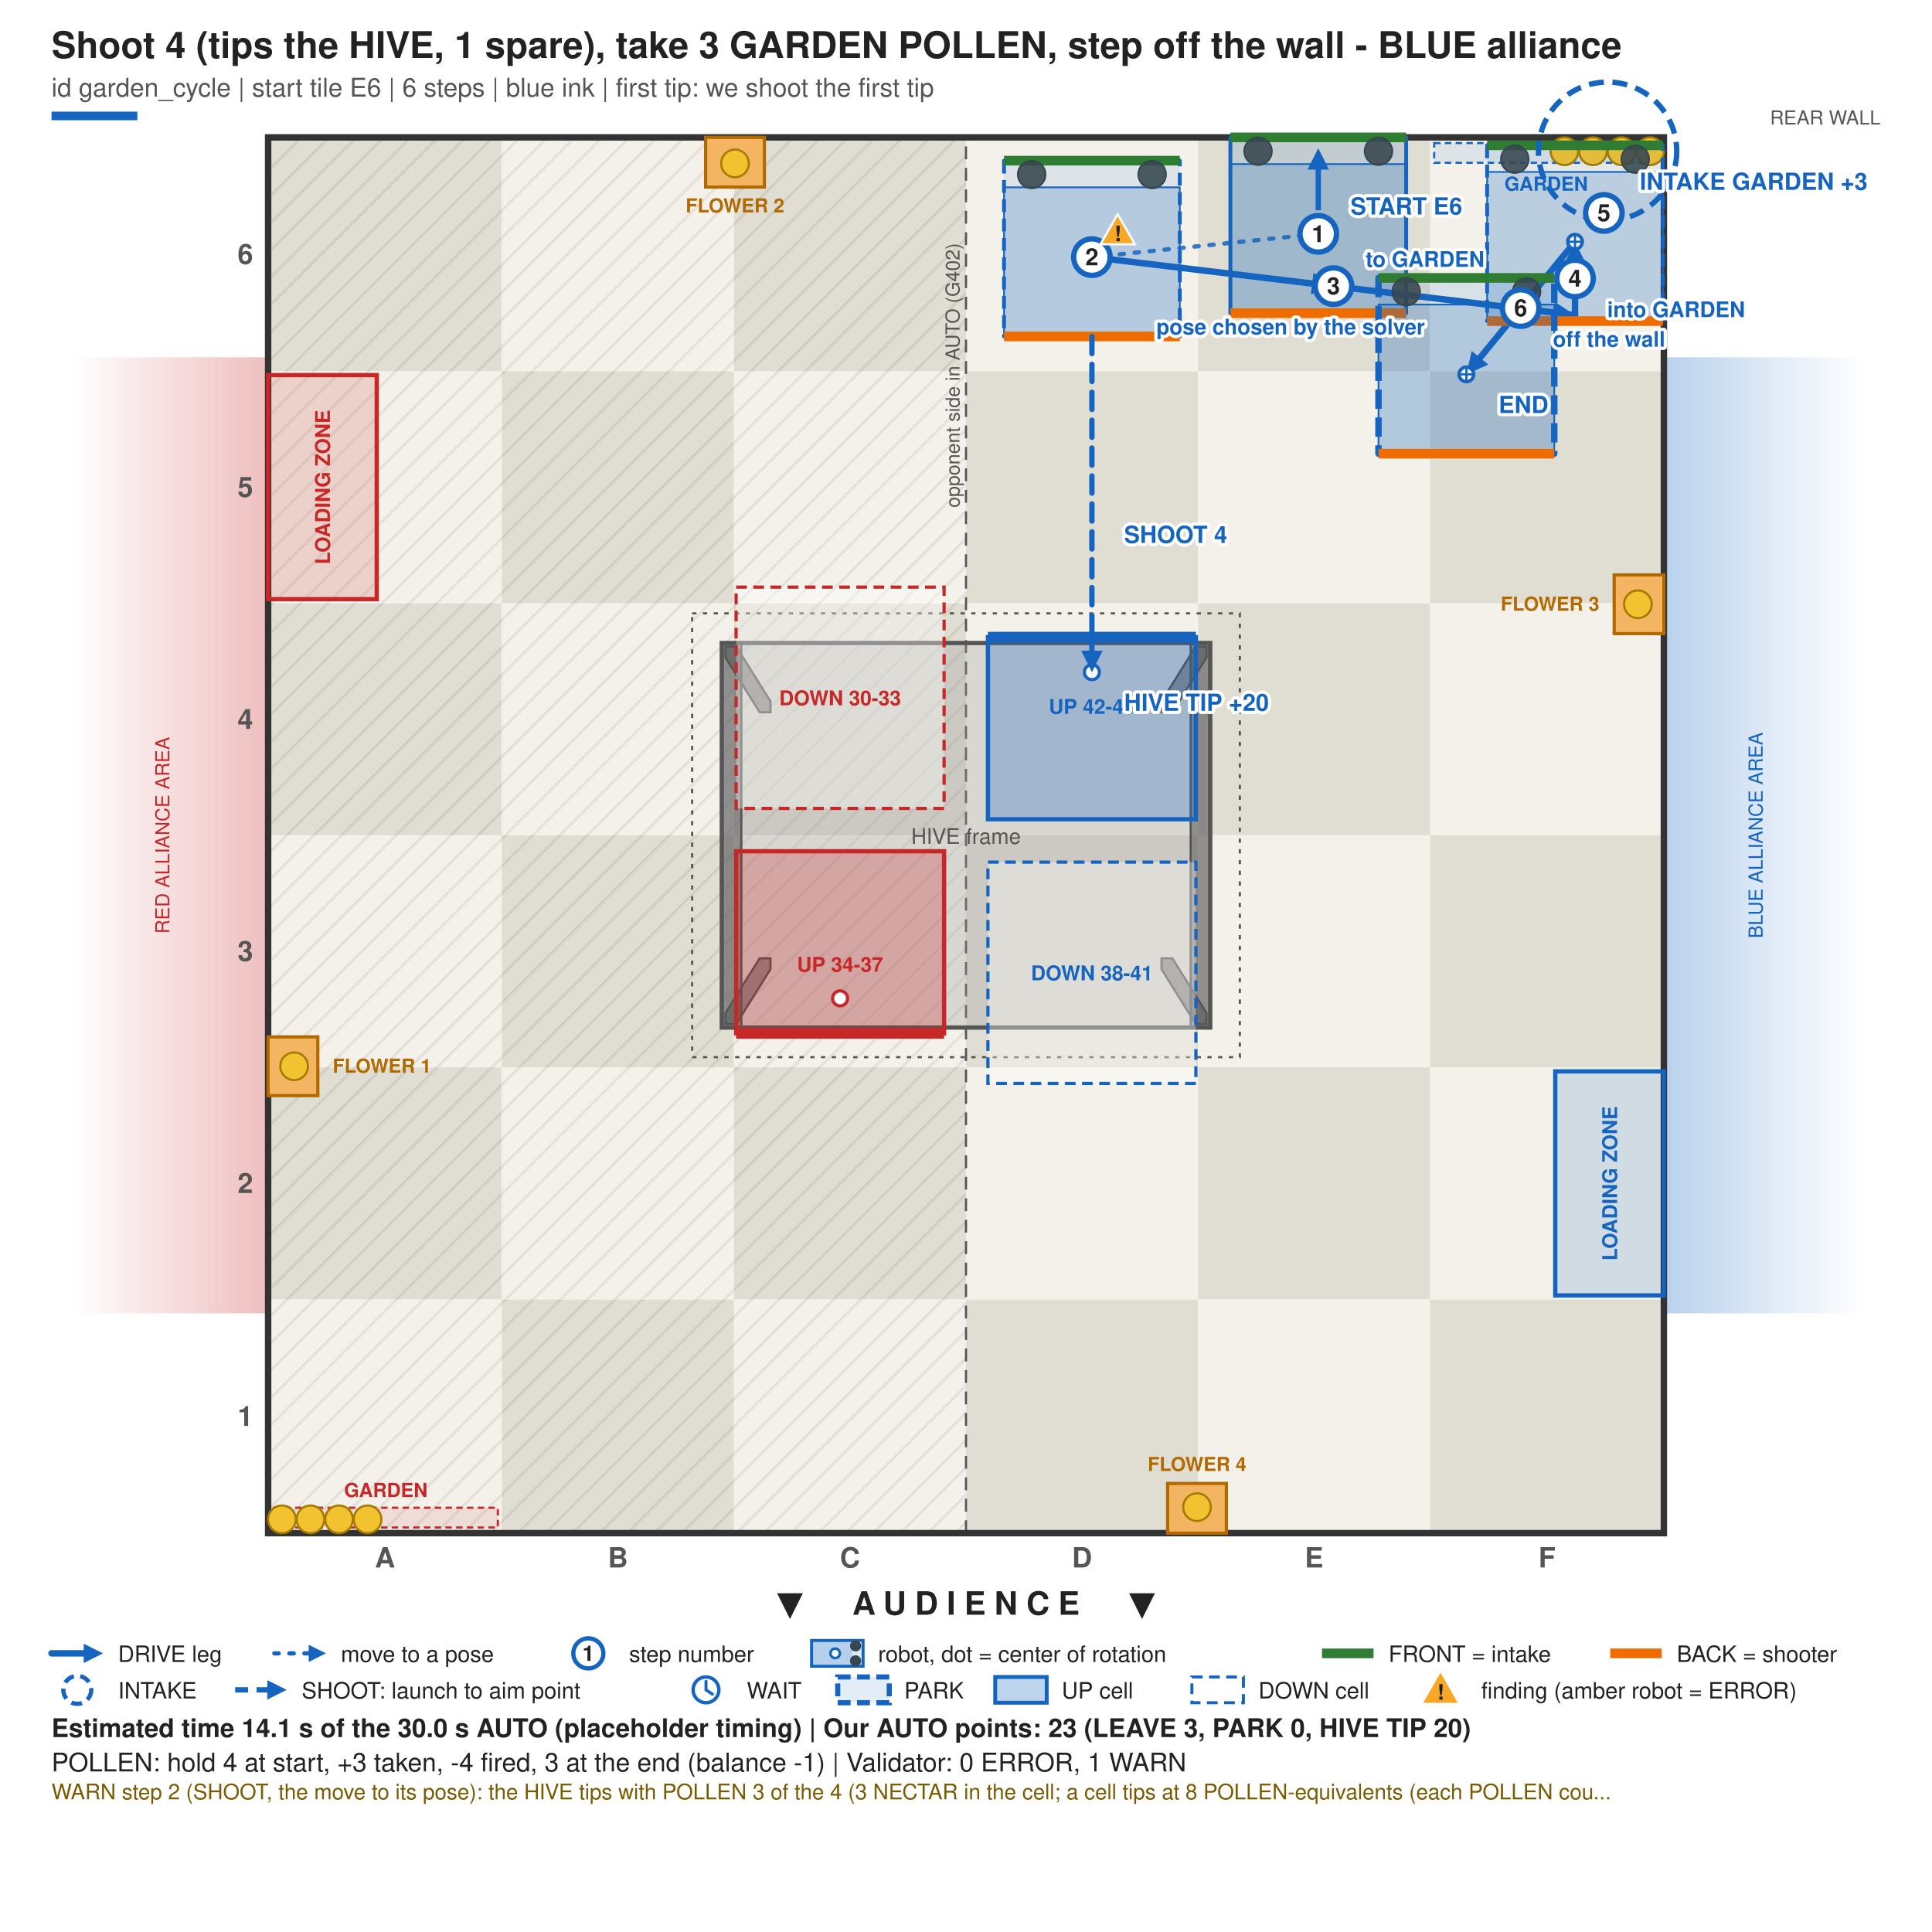
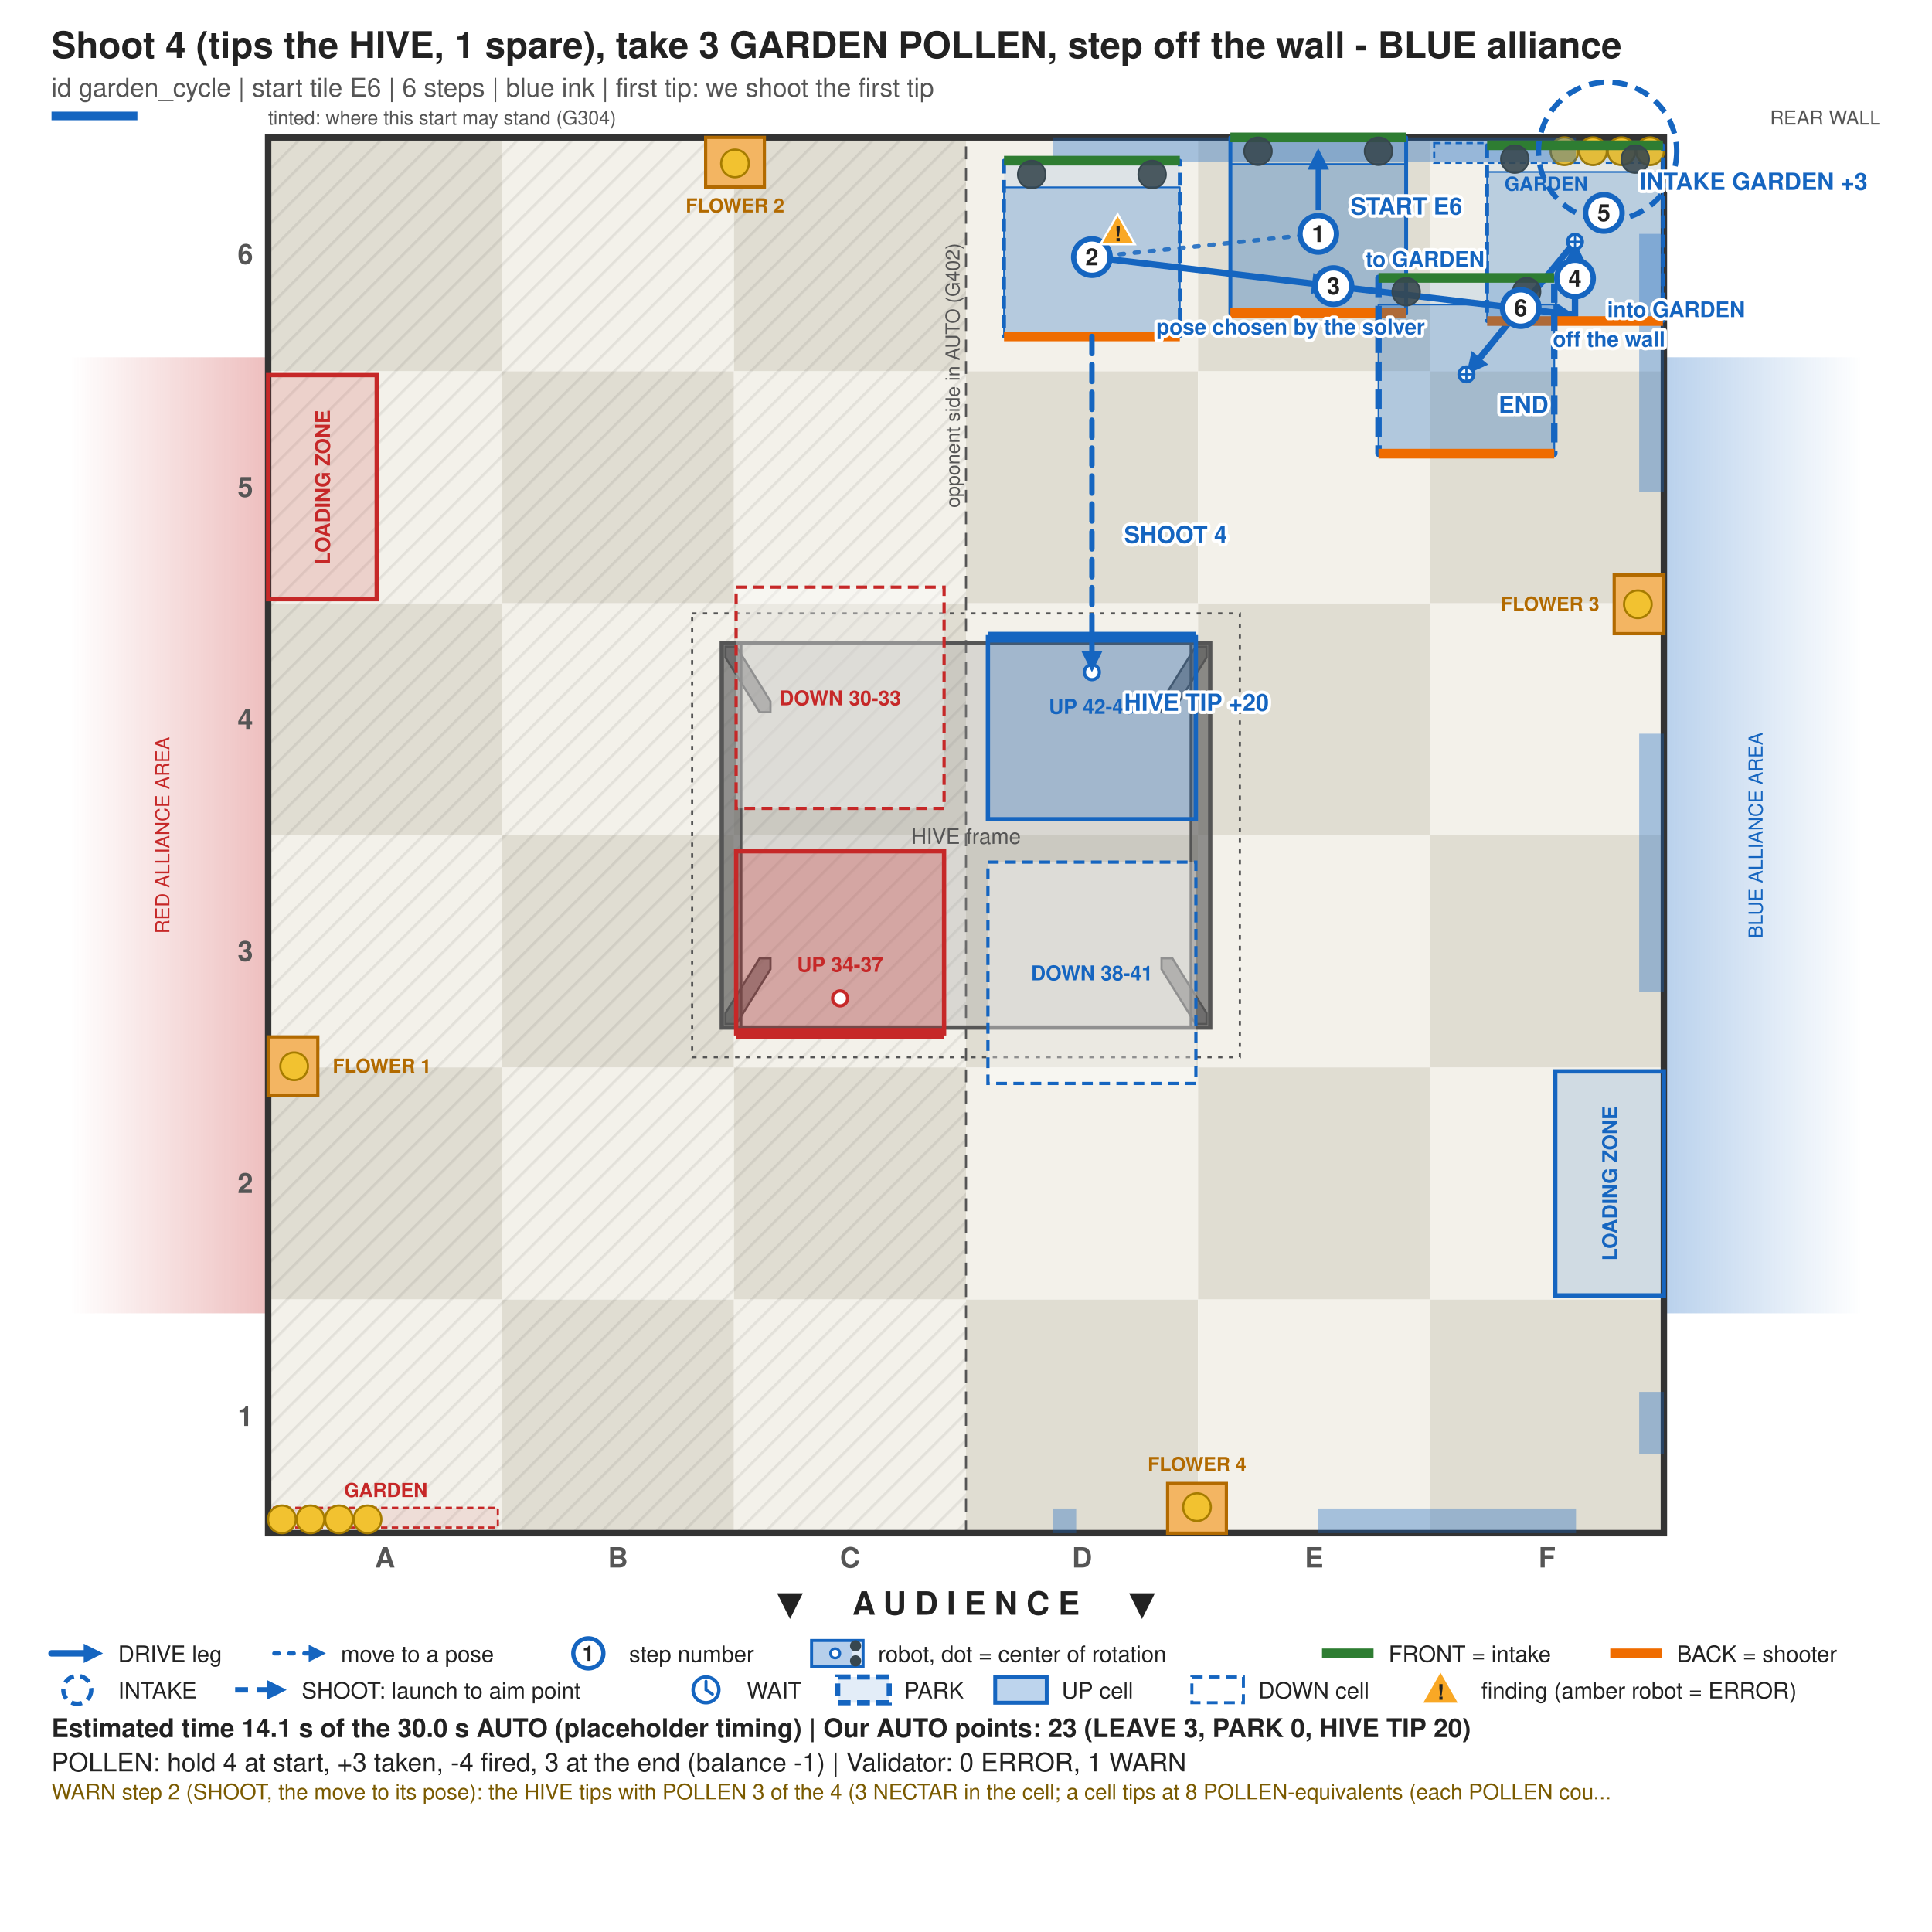
<svg xmlns="http://www.w3.org/2000/svg" viewBox="0 0 900 900" width="900" height="900" role="img" aria-labelledby="svg-title svg-desc" font-family="Helvetica, Arial, sans-serif">
  <defs>
    <linearGradient id="area-red" x1="1" y1="0" x2="0" y2="0">
      <stop offset="0" stop-color="#c62828" stop-opacity="0.30" />
      <stop offset="1" stop-color="#c62828" stop-opacity="0" />
    </linearGradient>
    <linearGradient id="area-blue" x1="0" y1="0" x2="1" y2="0">
      <stop offset="0" stop-color="#1565c0" stop-opacity="0.30" />
      <stop offset="1" stop-color="#1565c0" stop-opacity="0" />
    </linearGradient>
    <pattern id="opponent-hatch" width="9" height="9" patternUnits="userSpaceOnUse" patternTransform="rotate(45)">
      <line x1="0" y1="0" x2="0" y2="9" stroke="#000000" stroke-opacity="0.07" stroke-width="2.5" />
    </pattern>
  </defs>
  <rect id="background" x="0" y="0" width="900" height="900" fill="#ffffff" />
  <text id="title" x="24" y="27" font-size="17.09" font-weight="bold" fill="#222222">Shoot 4 (tips the HIVE, 1 spare), take 3 GARDEN POLLEN, step off the wall - BLUE alliance</text>
  <text id="subtitle" x="24" y="45" font-size="12" fill="#555555">id garden_cycle  |  start tile E6  |  6 steps  |  blue ink  |  first tip: we shoot the first tip</text>
  <rect x="24" y="52" width="40" height="4" fill="#1565c0" />
  <g id="field">
    <rect class="alliance-area" data-alliance="RED" x="32.9" y="166.43" width="92" height="445.37" fill="url(#area-red)" />
    <rect class="alliance-area" data-alliance="BLUE" x="775.1" y="166.43" width="92" height="445.37" fill="url(#area-blue)" />
    <text x="78.9" y="389.12" font-size="9" fill="#c62828" text-anchor="middle" transform="rotate(-90 78.9 389.12)">RED ALLIANCE AREA</text>
    <text x="821.1" y="389.12" font-size="9" fill="#1565c0" text-anchor="middle" transform="rotate(-90 821.1 389.12)">BLUE ALLIANCE AREA</text>
    <rect class="tile" data-tile="A1" x="124.9" y="605.3" width="108.9" height="108.9" fill="#f3f1ea" />
    <rect class="tile" data-tile="A2" x="124.9" y="497.2" width="108.9" height="108.1" fill="#e0ddd2" />
    <rect class="tile" data-tile="A3" x="124.9" y="389.1" width="108.9" height="108.1" fill="#f3f1ea" />
    <rect class="tile" data-tile="A4" x="124.9" y="281" width="108.9" height="108.1" fill="#e0ddd2" />
    <rect class="tile" data-tile="A5" x="124.9" y="172.9" width="108.9" height="108.1" fill="#f3f1ea" />
    <rect class="tile" data-tile="A6" x="124.9" y="64" width="108.9" height="108.9" fill="#e0ddd2" />
    <rect class="tile" data-tile="B1" x="233.8" y="605.3" width="108.1" height="108.9" fill="#e0ddd2" />
    <rect class="tile" data-tile="B2" x="233.8" y="497.2" width="108.1" height="108.1" fill="#f3f1ea" />
    <rect class="tile" data-tile="B3" x="233.8" y="389.1" width="108.1" height="108.1" fill="#e0ddd2" />
    <rect class="tile" data-tile="B4" x="233.8" y="281" width="108.1" height="108.1" fill="#f3f1ea" />
    <rect class="tile" data-tile="B5" x="233.8" y="172.9" width="108.1" height="108.1" fill="#e0ddd2" />
    <rect class="tile" data-tile="B6" x="233.8" y="64" width="108.1" height="108.9" fill="#f3f1ea" />
    <rect class="tile" data-tile="C1" x="341.9" y="605.3" width="108.1" height="108.9" fill="#f3f1ea" />
    <rect class="tile" data-tile="C2" x="341.9" y="497.2" width="108.1" height="108.1" fill="#e0ddd2" />
    <rect class="tile" data-tile="C3" x="341.9" y="389.1" width="108.1" height="108.1" fill="#f3f1ea" />
    <rect class="tile" data-tile="C4" x="341.9" y="281" width="108.1" height="108.1" fill="#e0ddd2" />
    <rect class="tile" data-tile="C5" x="341.9" y="172.9" width="108.1" height="108.1" fill="#f3f1ea" />
    <rect class="tile" data-tile="C6" x="341.9" y="64" width="108.1" height="108.9" fill="#e0ddd2" />
    <rect class="tile" data-tile="D1" x="450" y="605.3" width="108.1" height="108.9" fill="#e0ddd2" />
    <rect class="tile" data-tile="D2" x="450" y="497.2" width="108.1" height="108.1" fill="#f3f1ea" />
    <rect class="tile" data-tile="D3" x="450" y="389.1" width="108.1" height="108.1" fill="#e0ddd2" />
    <rect class="tile" data-tile="D4" x="450" y="281" width="108.1" height="108.1" fill="#f3f1ea" />
    <rect class="tile" data-tile="D5" x="450" y="172.9" width="108.1" height="108.1" fill="#e0ddd2" />
    <rect class="tile" data-tile="D6" x="450" y="64" width="108.1" height="108.9" fill="#f3f1ea" />
    <rect class="tile" data-tile="E1" x="558.1" y="605.3" width="108.1" height="108.9" fill="#f3f1ea" />
    <rect class="tile" data-tile="E2" x="558.1" y="497.2" width="108.1" height="108.1" fill="#e0ddd2" />
    <rect class="tile" data-tile="E3" x="558.1" y="389.1" width="108.1" height="108.1" fill="#f3f1ea" />
    <rect class="tile" data-tile="E4" x="558.1" y="281" width="108.1" height="108.1" fill="#e0ddd2" />
    <rect class="tile" data-tile="E5" x="558.1" y="172.9" width="108.1" height="108.1" fill="#f3f1ea" />
    <rect class="tile" data-tile="E6" x="558.1" y="64" width="108.1" height="108.9" fill="#e0ddd2" />
    <rect class="tile" data-tile="F1" x="666.2" y="605.3" width="108.9" height="108.9" fill="#e0ddd2" />
    <rect class="tile" data-tile="F2" x="666.2" y="497.2" width="108.9" height="108.1" fill="#f3f1ea" />
    <rect class="tile" data-tile="F3" x="666.2" y="389.1" width="108.9" height="108.1" fill="#e0ddd2" />
    <rect class="tile" data-tile="F4" x="666.2" y="281" width="108.9" height="108.1" fill="#f3f1ea" />
    <rect class="tile" data-tile="F5" x="666.2" y="172.9" width="108.9" height="108.1" fill="#e0ddd2" />
    <rect class="tile" data-tile="F6" x="666.2" y="64" width="108.9" height="108.9" fill="#f3f1ea" />
    <rect id="opponent-side" x="124.9" y="64" width="325.1" height="650.2" fill="url(#opponent-hatch)" />
    <line id="side-line" x1="450" y1="714.2" x2="450" y2="64" stroke="#555555" stroke-width="1" stroke-dasharray="6 4" />
    <text id="opponent-label" x="447" y="174.86" font-size="9" fill="#555555" text-anchor="middle" transform="rotate(-90 447 174.86)">opponent side in AUTO (G402)</text>
    <text class="tile-label" x="179.35" y="730.2" font-size="13" font-weight="bold" text-anchor="middle" fill="#555555">A</text>
    <text class="tile-label" x="287.85" y="730.2" font-size="13" font-weight="bold" text-anchor="middle" fill="#555555">B</text>
    <text class="tile-label" x="395.95" y="730.2" font-size="13" font-weight="bold" text-anchor="middle" fill="#555555">C</text>
    <text class="tile-label" x="504.05" y="730.2" font-size="13" font-weight="bold" text-anchor="middle" fill="#555555">D</text>
    <text class="tile-label" x="612.15" y="730.2" font-size="13" font-weight="bold" text-anchor="middle" fill="#555555">E</text>
    <text class="tile-label" x="720.65" y="730.2" font-size="13" font-weight="bold" text-anchor="middle" fill="#555555">F</text>
    <text class="tile-label" x="117.9" y="664.25" font-size="13" font-weight="bold" text-anchor="end" fill="#555555">1</text>
    <text class="tile-label" x="117.9" y="555.75" font-size="13" font-weight="bold" text-anchor="end" fill="#555555">2</text>
    <text class="tile-label" x="117.9" y="447.65" font-size="13" font-weight="bold" text-anchor="end" fill="#555555">3</text>
    <text class="tile-label" x="117.9" y="339.55" font-size="13" font-weight="bold" text-anchor="end" fill="#555555">4</text>
    <text class="tile-label" x="117.9" y="231.45" font-size="13" font-weight="bold" text-anchor="end" fill="#555555">5</text>
    <text class="tile-label" x="117.9" y="122.95" font-size="13" font-weight="bold" text-anchor="end" fill="#555555">6</text>
    <rect id="field-border" x="124.9" y="64" width="650.2" height="650.2" fill="none" stroke="#333333" stroke-width="3" />
  </g>
  <g id="structures">
    <rect id="hive-frame" x="336.23" y="299.53" width="227.54" height="179.14" fill="#9a9a9a" fill-opacity="0.30" stroke="#555555" stroke-width="2" />
    <rect id="hive-keepout" x="322.43" y="285.73" width="255.14" height="206.74" fill="none" stroke="#555555" stroke-width="1" stroke-dasharray="2 3" />
    <g id="hive-solid">
      <polygon class="hive-foot" points="336.23,478.67 345.35,478.67 345.35,299.53 336.23,299.53" fill="#555555" fill-opacity="0.55" stroke="#555555" stroke-width="1" />
      <polygon class="hive-foot" points="554.65,478.67 563.77,478.67 563.77,299.53 554.65,299.53" fill="#555555" fill-opacity="0.55" stroke="#555555" stroke-width="1" />
      <polygon class="hive-foot" points="337.94,477.01 343,477.01 358.92,451.48 358.92,446.42 353.86,446.42 337.94,471.95" fill="#555555" fill-opacity="0.55" stroke="#555555" stroke-width="1" />
      <polygon class="hive-foot" points="337.94,306.25 353.86,331.78 358.92,331.78 358.92,326.72 343,301.19 337.94,301.19" fill="#555555" fill-opacity="0.55" stroke="#555555" stroke-width="1" />
      <polygon class="hive-foot" points="541.08,451.48 557,477.01 562.06,477.01 562.06,471.95 546.14,446.42 541.08,446.42" fill="#555555" fill-opacity="0.55" stroke="#555555" stroke-width="1" />
      <polygon class="hive-foot" points="541.08,331.78 546.14,331.78 562.06,306.25 562.06,301.19 557,301.19 541.08,326.72" fill="#555555" fill-opacity="0.55" stroke="#555555" stroke-width="1" />
    </g>
    <text x="450" y="393.1" font-size="10" fill="#555555" text-anchor="middle">HIVE frame</text>
    <g class="hive" data-alliance="RED">
      <g class="cell cell-down" data-alliance="RED" data-side="REAR">
        <rect x="342.91" y="273.5" width="96.88" height="103.09" fill="#ffffff" fill-opacity="0.35" stroke="#c62828" stroke-width="1.5" stroke-dasharray="5 3" />
        <text x="391.35" y="328.55" font-size="9.5" font-weight="bold" fill="#c62828" text-anchor="middle">DOWN 30-33</text>
      </g>
      <g class="cell cell-up" data-alliance="RED" data-side="AUDIENCE">
        <rect x="342.91" y="396.55" width="96.88" height="84.82" fill="#c62828" fill-opacity="0.28" stroke="#c62828" stroke-width="2" />
        <line class="cell-opening" x1="342.91" y1="481.38" x2="439.79" y2="481.38" stroke="#c62828" stroke-width="5" />
        <circle class="aim-point" cx="391.35" cy="465.08" r="3.5" fill="#ffffff" stroke="#c62828" stroke-width="1.5" />
        <text x="391.35" y="452.68" font-size="9.5" font-weight="bold" fill="#c62828" text-anchor="middle">UP 34-37</text>
      </g>
    </g>
    <g class="hive" data-alliance="BLUE">
      <g class="cell cell-down" data-alliance="BLUE" data-side="AUDIENCE">
        <rect x="460.21" y="401.61" width="96.88" height="103.09" fill="#ffffff" fill-opacity="0.35" stroke="#1565c0" stroke-width="1.5" stroke-dasharray="5 3" />
        <text x="508.65" y="456.66" font-size="9.5" font-weight="bold" fill="#1565c0" text-anchor="middle">DOWN 38-41</text>
      </g>
      <g class="cell cell-up" data-alliance="BLUE" data-side="REAR">
        <rect x="460.21" y="296.82" width="96.88" height="84.82" fill="#1565c0" fill-opacity="0.28" stroke="#1565c0" stroke-width="2" />
        <line class="cell-opening" x1="460.21" y1="296.82" x2="557.09" y2="296.82" stroke="#1565c0" stroke-width="5" />
        <circle class="aim-point" cx="508.65" cy="313.12" r="3.5" fill="#ffffff" stroke="#1565c0" stroke-width="1.5" />
        <text x="508.65" y="332.52" font-size="9.5" font-weight="bold" fill="#1565c0" text-anchor="middle">UP 42-45</text>
      </g>
    </g>
    <g class="flower" data-flower="1">
      <rect x="124.9" y="483.02" width="23.15" height="27.37" fill="#f3b562" stroke="#b26a00" stroke-width="1.5" />
      <circle cx="137.02" cy="496.71" r="6.44" fill="#f2c230" stroke="#a67c00" stroke-width="1" />
      <text x="154.95" y="499.71" font-size="9" fill="#b26a00" font-weight="bold" text-anchor="start">FLOWER 1</text>
    </g>
    <g class="flower" data-flower="2">
      <rect x="328.71" y="64" width="27.37" height="23.15" fill="#f3b562" stroke="#b26a00" stroke-width="1.5" />
      <circle cx="342.39" cy="76.12" r="6.44" fill="#f2c230" stroke="#a67c00" stroke-width="1" />
      <text x="342.39" y="98.95" font-size="9" fill="#b26a00" font-weight="bold" text-anchor="middle">FLOWER 2</text>
    </g>
    <g class="flower" data-flower="3">
      <rect x="751.95" y="267.81" width="23.15" height="27.37" fill="#f3b562" stroke="#b26a00" stroke-width="1.5" />
      <circle cx="762.98" cy="281.49" r="6.44" fill="#f2c230" stroke="#a67c00" stroke-width="1" />
      <text x="745.05" y="284.49" font-size="9" fill="#b26a00" font-weight="bold" text-anchor="end">FLOWER 3</text>
    </g>
    <g class="flower" data-flower="4">
      <rect x="543.92" y="691.05" width="27.37" height="23.15" fill="#f3b562" stroke="#b26a00" stroke-width="1.5" />
      <circle cx="557.61" cy="702.08" r="6.44" fill="#f2c230" stroke="#a67c00" stroke-width="1" />
      <text x="557.61" y="685.25" font-size="9" fill="#b26a00" font-weight="bold" text-anchor="middle">FLOWER 4</text>
    </g>
    <g class="garden" data-alliance="RED">
      <rect x="127.54" y="702.36" width="104.37" height="9.2" fill="#c62828" fill-opacity="0.10" stroke="#c62828" stroke-width="1" stroke-dasharray="3 2" />
      <circle class="pollen" cx="131.34" cy="707.76" r="6.44" fill="#f2c230" stroke="#a67c00" stroke-width="1" />
      <circle class="pollen" cx="144.63" cy="707.76" r="6.44" fill="#f2c230" stroke="#a67c00" stroke-width="1" />
      <circle class="pollen" cx="157.93" cy="707.76" r="6.44" fill="#f2c230" stroke="#a67c00" stroke-width="1" />
      <circle class="pollen" cx="171.22" cy="707.76" r="6.44" fill="#f2c230" stroke="#a67c00" stroke-width="1" />
      <text x="179.73" y="697.36" font-size="9" fill="#c62828" text-anchor="middle" font-weight="bold">GARDEN</text>
    </g>
    <g class="loading-zone" data-alliance="RED">
      <rect x="124.9" y="174.74" width="50.6" height="104.37" fill="#c62828" fill-opacity="0.16" stroke="#c62828" stroke-width="2" />
      <text x="150.2" y="230.43" font-size="9.5" font-weight="bold" fill="#c62828" text-anchor="middle" transform="rotate(-90 150.2 226.93)">LOADING ZONE</text>
    </g>
    <g class="garden" data-alliance="BLUE">
      <rect x="668.09" y="66.64" width="104.37" height="9.2" fill="#1565c0" fill-opacity="0.10" stroke="#1565c0" stroke-width="1" stroke-dasharray="3 2" />
      <circle class="pollen" cx="768.66" cy="70.44" r="6.44" fill="#f2c230" stroke="#a67c00" stroke-width="1" />
      <circle class="pollen" cx="755.37" cy="70.44" r="6.44" fill="#f2c230" stroke="#a67c00" stroke-width="1" />
      <circle class="pollen" cx="742.07" cy="70.44" r="6.44" fill="#f2c230" stroke="#a67c00" stroke-width="1" />
      <circle class="pollen" cx="728.78" cy="70.44" r="6.44" fill="#f2c230" stroke="#a67c00" stroke-width="1" />
      <text x="720.27" y="88.84" font-size="9" fill="#1565c0" text-anchor="middle" font-weight="bold">GARDEN</text>
    </g>
    <g class="loading-zone" data-alliance="BLUE">
      <rect x="724.5" y="499.09" width="50.6" height="104.37" fill="#1565c0" fill-opacity="0.16" stroke="#1565c0" stroke-width="2" />
      <text x="749.8" y="554.77" font-size="9.5" font-weight="bold" fill="#1565c0" text-anchor="middle" transform="rotate(-90 749.8 551.27)">LOADING ZONE</text>
    </g>
    <text id="audience-label" x="450" y="752.2" font-size="15" font-weight="bold" letter-spacing="4" text-anchor="middle" fill="#222222">AUDIENCE</text>
    <polygon class="compass-arrow" points="362,742.2 374,742.2 368,754.2" fill="#222222" />
    <polygon class="compass-arrow" points="526,742.2 538,742.2 532,754.2" fill="#222222" />
    <text x="876" y="58" font-size="9" fill="#555555" text-anchor="end">REAR WALL</text>
  </g>
+   <g id="start-bands" data-heading="90">
+     <rect class="start-band" data-wall="BLUE" data-from="8.03" data-to="14.3" x="763.6" y="648.4" width="11.5" height="28.86" fill="#1565c0" fill-opacity="0.35" />
+     <rect class="start-band" data-wall="BLUE" data-from="54.79" data-to="80.96" x="763.6" y="341.78" width="11.5" height="120.37" fill="#1565c0" fill-opacity="0.35" />
+     <rect class="start-band" data-wall="BLUE" data-from="105.43" data-to="131.58" x="763.6" y="108.94" width="11.5" height="120.27" fill="#1565c0" fill-opacity="0.35" />
+     <rect class="start-band" data-wall="AUDIENCE" data-from="79.47" data-to="81.83" x="490.48" y="702.7" width="10.85" height="11.5" fill="#1565c0" fill-opacity="0.35" />
+     <rect class="start-band" data-wall="AUDIENCE" data-from="106.3" data-to="132.45" x="613.89" y="702.7" width="120.27" height="11.5" fill="#1565c0" fill-opacity="0.35" />
+     <rect class="start-band" data-wall="REAR" data-from="79.47" data-to="132.45" x="490.48" y="64" width="243.68" height="11.5" fill="#1565c0" fill-opacity="0.35" />
+     <text class="start-band-label" x="124.9" y="58" font-size="9" fill="#555555">tinted: where this start may stand (G304)</text>
+   </g>
  <g id="route" data-ink="#1565c0" data-alliance="BLUE" data-route="garden_cycle">
    <g class="approach" data-step="2">
      <line x1="614.1" y1="108.94" x2="508.65" y2="119.78" stroke="#1565c0" stroke-width="2" stroke-dasharray="2 5" stroke-linecap="round" opacity="0.85" />
      <polygon class="arrowhead" points="508.65,119.78 516.2,114.98 517.02,122.94" fill="#1565c0" />
    </g>
    <g class="drive-leg" data-step="3" data-mode="CONSTANT">
      <path class="leg" d="M 508.65 119.78 L 733.7 146.8" fill="none" stroke="#1565c0" stroke-width="3" stroke-linecap="round" stroke-linejoin="round" />
      <polygon class="arrowhead" points="621.18,133.29 610.65,137.06 611.84,127.13" fill="#1565c0" />
      <polygon class="arrowhead" points="733.7,146.8 723.18,150.57 724.37,140.64" fill="#1565c0" />
    </g>
    <g class="drive-leg" data-step="4" data-mode="CONSTANT">
      <path class="leg" d="M 733.7 146.8 L 733.7 112.62" fill="none" stroke="#1565c0" stroke-width="3" stroke-linecap="round" stroke-linejoin="round" />
      <polygon class="arrowhead" points="733.7,112.62 738.7,122.62 728.7,122.62" fill="#1565c0" />
    </g>
    <g class="drive-leg" data-step="6" data-mode="CONSTANT">
      <path class="leg" d="M 733.7 112.62 L 683.1 174.4" fill="none" stroke="#1565c0" stroke-width="3" stroke-linecap="round" stroke-linejoin="round" />
      <polygon class="arrowhead" points="683.1,174.4 685.57,163.5 693.3,169.83" fill="#1565c0" />
    </g>
    <g id="start-footprint" class="footprint start" data-step="1">
      <polygon class="outline" points="573.16,64 573.16,145.88 655.04,145.88 655.04,64" fill="#1565c0" fill-opacity="0.14" stroke="#1565c0" stroke-width="1.8" stroke-linejoin="round" />
      <polygon class="chassis" points="573.16,76.42 573.16,145.88 655.04,145.88 655.04,76.42" fill="#1565c0" fill-opacity="0.2" stroke="#1565c0" stroke-width="0.8" stroke-linejoin="round" />
      <line class="front-edge" x1="573.16" y1="64" x2="655.04" y2="64" stroke="#2e7d32" stroke-width="4.5" />
      <line class="back-edge" x1="573.16" y1="145.88" x2="655.04" y2="145.88" stroke="#ef6c00" stroke-width="4.5" />
      <circle class="wheel" data-wheel="LEFT" cx="586.04" cy="70.44" r="6.44" fill="#37474f" fill-opacity="0.88" stroke="#37474f" stroke-width="0.8" />
      <circle class="wheel" data-wheel="RIGHT" cx="642.16" cy="70.44" r="6.44" fill="#37474f" fill-opacity="0.88" stroke="#37474f" stroke-width="0.8" />
      <g class="pose-point" data-x="106.35" data-y="131.58">
        <circle cx="614.1" cy="108.94" r="3.4" fill="#ffffff" fill-opacity="0.92" stroke="#1565c0" stroke-width="1.6" />
        <line x1="610.7" y1="108.94" x2="617.5" y2="108.94" stroke="#1565c0" stroke-width="1" />
        <line x1="614.1" y1="105.54" x2="614.1" y2="112.34" stroke="#1565c0" stroke-width="1" />
      </g>
      <line class="heading-arrow" x1="614.1" y1="97.94" x2="614.1" y2="77" stroke="#1565c0" stroke-width="2.5" />
      <polygon class="arrowhead" points="614.1,69 619.1,79 609.1,79" fill="#1565c0" />
    </g>
    <g class="shoot-pose" data-step="2" data-nominal="true">
      <polygon class="outline" points="467.71,74.84 467.71,156.72 549.59,156.72 549.59,74.84" fill="#1565c0" fill-opacity="0.1" stroke="#1565c0" stroke-width="1.8" stroke-dasharray="6 3" stroke-linejoin="round" />
      <polygon class="chassis" points="467.71,87.26 467.71,156.72 549.59,156.72 549.59,87.26" fill="#1565c0" fill-opacity="0.2" stroke="#1565c0" stroke-width="0.8" stroke-linejoin="round" />
      <line class="front-edge" x1="467.71" y1="74.84" x2="549.59" y2="74.84" stroke="#2e7d32" stroke-width="4.5" />
      <line class="back-edge" x1="467.71" y1="156.72" x2="549.59" y2="156.72" stroke="#ef6c00" stroke-width="4.5" />
      <circle class="wheel" data-wheel="LEFT" cx="480.59" cy="81.28" r="6.44" fill="#37474f" fill-opacity="0.88" stroke="#37474f" stroke-width="0.8" />
      <circle class="wheel" data-wheel="RIGHT" cx="536.71" cy="81.28" r="6.44" fill="#37474f" fill-opacity="0.88" stroke="#37474f" stroke-width="0.8" />
      <g class="pose-point" data-x="83.42" data-y="129.22">
        <circle cx="508.65" cy="119.78" r="3.4" fill="#ffffff" fill-opacity="0.92" stroke="#1565c0" stroke-width="1.6" />
        <line x1="505.25" y1="119.78" x2="512.05" y2="119.78" stroke="#1565c0" stroke-width="1" />
        <line x1="508.65" y1="116.38" x2="508.65" y2="123.18" stroke="#1565c0" stroke-width="1" />
      </g>
      <line class="shot" x1="508.65" y1="156.72" x2="508.65" y2="304.12" stroke="#1565c0" stroke-width="2.5" stroke-dasharray="8 5" stroke-linecap="round" />
      <polygon class="arrowhead" points="508.65,313.12 503.65,303.12 513.65,303.12" fill="#1565c0" />
    </g>
    <g class="intake" data-step="5" data-source="GARDEN">
      <polygon class="outline" points="692.76,67.68 692.76,149.56 774.64,149.56 774.64,67.68" fill="#1565c0" fill-opacity="0.07" stroke="#1565c0" stroke-width="1.8" stroke-dasharray="6 3" stroke-linejoin="round" />
      <polygon class="chassis" points="692.76,80.1 692.76,149.56 774.64,149.56 774.64,80.1" fill="#1565c0" fill-opacity="0.2" stroke="#1565c0" stroke-width="0.8" stroke-linejoin="round" />
      <line class="front-edge" x1="692.76" y1="67.68" x2="774.64" y2="67.68" stroke="#2e7d32" stroke-width="4.5" />
      <line class="back-edge" x1="692.76" y1="149.56" x2="774.64" y2="149.56" stroke="#ef6c00" stroke-width="4.5" />
      <circle class="wheel" data-wheel="LEFT" cx="705.64" cy="74.12" r="6.44" fill="#37474f" fill-opacity="0.88" stroke="#37474f" stroke-width="0.8" />
      <circle class="wheel" data-wheel="RIGHT" cx="761.76" cy="74.12" r="6.44" fill="#37474f" fill-opacity="0.88" stroke="#37474f" stroke-width="0.8" />
      <g class="pose-point" data-x="132.35" data-y="130.78">
        <circle cx="733.7" cy="112.62" r="3.4" fill="#ffffff" fill-opacity="0.92" stroke="#1565c0" stroke-width="1.6" />
        <line x1="730.3" y1="112.62" x2="737.1" y2="112.62" stroke="#1565c0" stroke-width="1" />
        <line x1="733.7" y1="109.22" x2="733.7" y2="116.02" stroke="#1565c0" stroke-width="1" />
      </g>
      <circle class="intake-ring" cx="748.88" cy="70.44" r="32.2" fill="none" stroke="#1565c0" stroke-width="2.5" stroke-dasharray="7 4" />
    </g>
    <g class="end-outline" data-step="6">
      <polygon class="outline" points="642.16,129.46 642.16,211.34 724.04,211.34 724.04,129.46" fill="#1565c0" fill-opacity="0.12" stroke="#1565c0" stroke-width="3" stroke-dasharray="9 4" stroke-linejoin="round" />
      <polygon class="chassis" points="642.16,141.88 642.16,211.34 724.04,211.34 724.04,141.88" fill="#1565c0" fill-opacity="0.2" stroke="#1565c0" stroke-width="0.8" stroke-linejoin="round" />
      <line class="front-edge" x1="642.16" y1="129.46" x2="724.04" y2="129.46" stroke="#2e7d32" stroke-width="4.5" />
      <line class="back-edge" x1="642.16" y1="211.34" x2="724.04" y2="211.34" stroke="#ef6c00" stroke-width="4.5" />
      <circle class="wheel" data-wheel="LEFT" cx="655.04" cy="135.9" r="6.44" fill="#37474f" fill-opacity="0.88" stroke="#37474f" stroke-width="0.8" />
      <circle class="wheel" data-wheel="RIGHT" cx="711.16" cy="135.9" r="6.44" fill="#37474f" fill-opacity="0.88" stroke="#37474f" stroke-width="0.8" />
      <g class="pose-point" data-x="121.35" data-y="117.35">
        <circle cx="683.1" cy="174.4" r="3.4" fill="#ffffff" fill-opacity="0.92" stroke="#1565c0" stroke-width="1.6" />
        <line x1="679.7" y1="174.4" x2="686.5" y2="174.4" stroke="#1565c0" stroke-width="1" />
        <line x1="683.1" y1="171" x2="683.1" y2="177.8" stroke="#1565c0" stroke-width="1" />
      </g>
    </g>
    <g id="badges">
      <g class="badge" data-step="1" data-kind="START">
        <circle cx="614.1" cy="108.94" r="8.5" fill="#ffffff" stroke="#1565c0" stroke-width="2.5" />
        <text x="614.1" y="112.74" font-size="11" font-weight="bold" text-anchor="middle" fill="#222222">1</text>
      </g>
      <g class="badge" data-step="2" data-kind="SHOOT">
        <circle cx="508.65" cy="119.78" r="8.5" fill="#ffffff" stroke="#1565c0" stroke-width="2.5" />
        <text x="508.65" y="123.58" font-size="11" font-weight="bold" text-anchor="middle" fill="#222222">2</text>
      </g>
      <g class="badge" data-step="3" data-kind="DRIVE">
        <circle cx="621.18" cy="133.29" r="8.5" fill="#ffffff" stroke="#1565c0" stroke-width="2.5" />
        <text x="621.18" y="137.09" font-size="11" font-weight="bold" text-anchor="middle" fill="#222222">3</text>
      </g>
      <g class="badge" data-step="4" data-kind="DRIVE">
        <circle cx="733.7" cy="129.71" r="8.5" fill="#ffffff" stroke="#1565c0" stroke-width="2.5" />
        <text x="733.7" y="133.51" font-size="11" font-weight="bold" text-anchor="middle" fill="#222222">4</text>
      </g>
      <g class="badge" data-step="5" data-kind="INTAKE">
        <circle cx="747.14" cy="99.19" r="8.5" fill="#ffffff" stroke="#1565c0" stroke-width="2.5" />
        <text x="747.14" y="102.99" font-size="11" font-weight="bold" text-anchor="middle" fill="#222222">5</text>
      </g>
      <g class="badge" data-step="6" data-kind="DRIVE">
        <circle cx="708.4" cy="143.51" r="8.5" fill="#ffffff" stroke="#1565c0" stroke-width="2.5" />
        <text x="708.4" y="147.31" font-size="11" font-weight="bold" text-anchor="middle" fill="#222222">6</text>
      </g>
    </g>
    <g id="step-labels">
      <text class="step-label" x="629.1" y="99.94" font-size="11" font-weight="bold" fill="#1565c0" text-anchor="start" stroke="#ffffff" stroke-width="3" stroke-linejoin="round" paint-order="stroke">START E6</text>
      <text class="step-label" x="523.65" y="252.92" font-size="11" font-weight="bold" fill="#1565c0" text-anchor="start" stroke="#ffffff" stroke-width="3" stroke-linejoin="round" paint-order="stroke">SHOOT 4</text>
      <text class="step-label" x="538.65" y="155.78" font-size="10" font-weight="bold" fill="#1565c0" text-anchor="start" stroke="#ffffff" stroke-width="3" stroke-linejoin="round" paint-order="stroke">pose chosen by the solver</text>
      <text class="step-label" x="523.65" y="331.12" font-size="11" font-weight="bold" fill="#1565c0" text-anchor="start" stroke="#ffffff" stroke-width="3" stroke-linejoin="round" paint-order="stroke">HIVE TIP +20</text>
      <text class="step-label" x="636.18" y="124.29" font-size="10" font-weight="bold" fill="#1565c0" text-anchor="start" stroke="#ffffff" stroke-width="3" stroke-linejoin="round" paint-order="stroke">to GARDEN</text>
      <text class="step-label" x="748.7" y="147.71" font-size="10" font-weight="bold" fill="#1565c0" text-anchor="start" stroke="#ffffff" stroke-width="3" stroke-linejoin="round" paint-order="stroke">into GARDEN</text>
      <text class="step-label" x="763.88" y="88.44" font-size="11" font-weight="bold" fill="#1565c0" text-anchor="start" stroke="#ffffff" stroke-width="3" stroke-linejoin="round" paint-order="stroke">INTAKE GARDEN +3</text>
      <text class="step-label" x="723.4" y="161.51" font-size="10" font-weight="bold" fill="#1565c0" text-anchor="start" stroke="#ffffff" stroke-width="3" stroke-linejoin="round" paint-order="stroke">off the wall</text>
      <text class="step-label" x="698.1" y="192.4" font-size="11" font-weight="bold" fill="#1565c0" text-anchor="start" stroke="#ffffff" stroke-width="3" stroke-linejoin="round" paint-order="stroke">END</text>
    </g>
    <g id="issue-marks">
      <g class="issue-mark" data-step="2" data-severity="WARN">
        <polygon points="520.65,99.78 528.65,113.78 512.65,113.78" fill="#f9a825" stroke="#ffffff" stroke-width="1" />
        <text x="520.65" y="112.38" font-size="10" font-weight="bold" text-anchor="middle" fill="#222222">!</text>
      </g>
    </g>
  </g>
  <g id="legend">
    <g class="legend-item" data-icon="drive">
      <line x1="24" y1="770.2" x2="40" y2="770.2" stroke="#1565c0" stroke-width="3" stroke-linecap="round" />
      <polygon class="arrowhead" points="48,770.2 39,774.7 39,765.7" fill="#1565c0" />
      <text x="55" y="774.2" font-size="10.5" fill="#222222">DRIVE leg</text>
    </g>
    <g class="legend-item" data-icon="approach">
      <line x1="127.81" y1="770.2" x2="143.81" y2="770.2" stroke="#1565c0" stroke-width="2" stroke-dasharray="2 5" stroke-linecap="round" />
      <polygon class="arrowhead" points="151.81,770.2 143.81,774.2 143.81,766.2" fill="#1565c0" />
      <text x="158.81" y="774.2" font-size="10.5" fill="#222222">move to a pose</text>
    </g>
    <g class="legend-item" data-icon="badge">
      <circle cx="274.07" cy="770.2" r="7" fill="#ffffff" stroke="#1565c0" stroke-width="2" />
      <text x="274.07" y="773.7" font-size="10" font-weight="bold" text-anchor="middle" fill="#222222">1</text>
      <text x="293.07" y="774.2" font-size="10.5" fill="#222222">step number</text>
    </g>
    <g class="legend-item" data-icon="robot">
      <rect x="378.06" y="764.2" width="24" height="12" fill="#1565c0" fill-opacity="0.14" stroke="#1565c0" stroke-width="1.4" />
      <rect x="378.06" y="764.2" width="19" height="12" fill="#1565c0" fill-opacity="0.2" />
      <circle cx="398.56" cy="766.7" r="2.6" fill="#37474f" />
      <circle cx="398.56" cy="773.7" r="2.6" fill="#37474f" />
      <circle cx="389.06" cy="770.2" r="2.2" fill="#ffffff" stroke="#1565c0" stroke-width="1.2" />
      <text x="409.06" y="774.2" font-size="10.5" fill="#222222">robot, dot = center of rotation</text>
    </g>
    <g class="legend-item" data-icon="front">
      <line x1="615.85" y1="770.2" x2="639.85" y2="770.2" stroke="#2e7d32" stroke-width="4.5" />
      <text x="646.85" y="774.2" font-size="10.5" fill="#222222">FRONT = intake</text>
    </g>
    <g class="legend-item" data-icon="back">
      <line x1="750.11" y1="770.2" x2="774.11" y2="770.2" stroke="#ef6c00" stroke-width="4.5" />
      <text x="781.11" y="774.2" font-size="10.5" fill="#222222">BACK = shooter</text>
    </g>
    <g class="legend-item" data-icon="intake">
      <circle cx="36" cy="787.2" r="6.5" fill="none" stroke="#1565c0" stroke-width="2" stroke-dasharray="5 3" />
      <text x="55" y="791.2" font-size="10.5" fill="#222222">INTAKE</text>
    </g>
    <g class="legend-item" data-icon="shoot">
      <line x1="109.54" y1="787.2" x2="125.54" y2="787.2" stroke="#1565c0" stroke-width="2.5" stroke-dasharray="6 4" />
      <polygon class="arrowhead" points="133.54,787.2 124.54,791.7 124.54,782.7" fill="#1565c0" />
      <text x="140.54" y="791.2" font-size="10.5" fill="#222222">SHOOT: launch to aim point</text>
    </g>
    <g class="legend-item" data-icon="wait">
      <circle cx="328.88" cy="787.2" r="6" fill="#ffffff" stroke="#1565c0" stroke-width="1.6" />
      <polyline points="328.88,783.2 328.88,787.2 331.88,789.2" fill="none" stroke="#1565c0" stroke-width="1.4" stroke-linecap="round" />
      <text x="347.88" y="791.2" font-size="10.5" fill="#222222">WAIT</text>
    </g>
    <g class="legend-item" data-icon="park">
      <rect x="390.24" y="781.2" width="24" height="12" fill="#1565c0" fill-opacity="0.12" stroke="#1565c0" stroke-width="2.4" stroke-dasharray="6 3" />
      <text x="421.24" y="791.2" font-size="10.5" fill="#222222">PARK</text>
    </g>
    <g class="legend-item" data-icon="up">
      <rect x="463.6" y="781.2" width="24" height="12" fill="#1565c0" fill-opacity="0.28" stroke="#1565c0" stroke-width="1.8" />
      <text x="494.6" y="791.2" font-size="10.5" fill="#222222">UP cell</text>
    </g>
    <g class="legend-item" data-icon="down">
      <rect x="555.23" y="781.2" width="24" height="12" fill="#ffffff" fill-opacity="0.35" stroke="#1565c0" stroke-width="1.4" stroke-dasharray="5 3" />
      <text x="586.23" y="791.2" font-size="10.5" fill="#222222">DOWN cell</text>
    </g>
    <g class="legend-item" data-icon="issue">
      <polygon points="671.04,779.2 679.04,793.2 663.04,793.2" fill="#f9a825" />
      <text x="671.04" y="791.8" font-size="10" font-weight="bold" text-anchor="middle" fill="#222222">!</text>
      <text x="690.04" y="791.2" font-size="10.5" fill="#222222">finding (amber robot = ERROR)</text>
    </g>
  </g>
  <g id="footer">
    <text id="footer-metrics" x="24" y="809.2" font-size="12" font-weight="bold" fill="#222222">Estimated time 14.1 s of the 30.0 s AUTO (placeholder timing)   |   Our AUTO points: 23  (LEAVE 3, PARK 0, HIVE TIP 20)</text>
    <text id="footer-pollen" x="24" y="825.2" font-size="12" fill="#222222">POLLEN: hold 4 at start, +3 taken, -4 fired, 3 at the end (balance -1)   |   Validator: 0 ERROR, 1 WARN</text>
    <g class="issue-line" data-severity="WARN">
      <text x="24" y="838.2" font-size="10" fill="#7a5a00">WARN step 2 (SHOOT, the move to its pose): the HIVE tips with POLLEN 3 of the 4 (3 NECTAR in the cell; a cell tips at 8 POLLEN-equivalents (each POLLEN cou...</text>
    </g>
  </g>
</svg>
